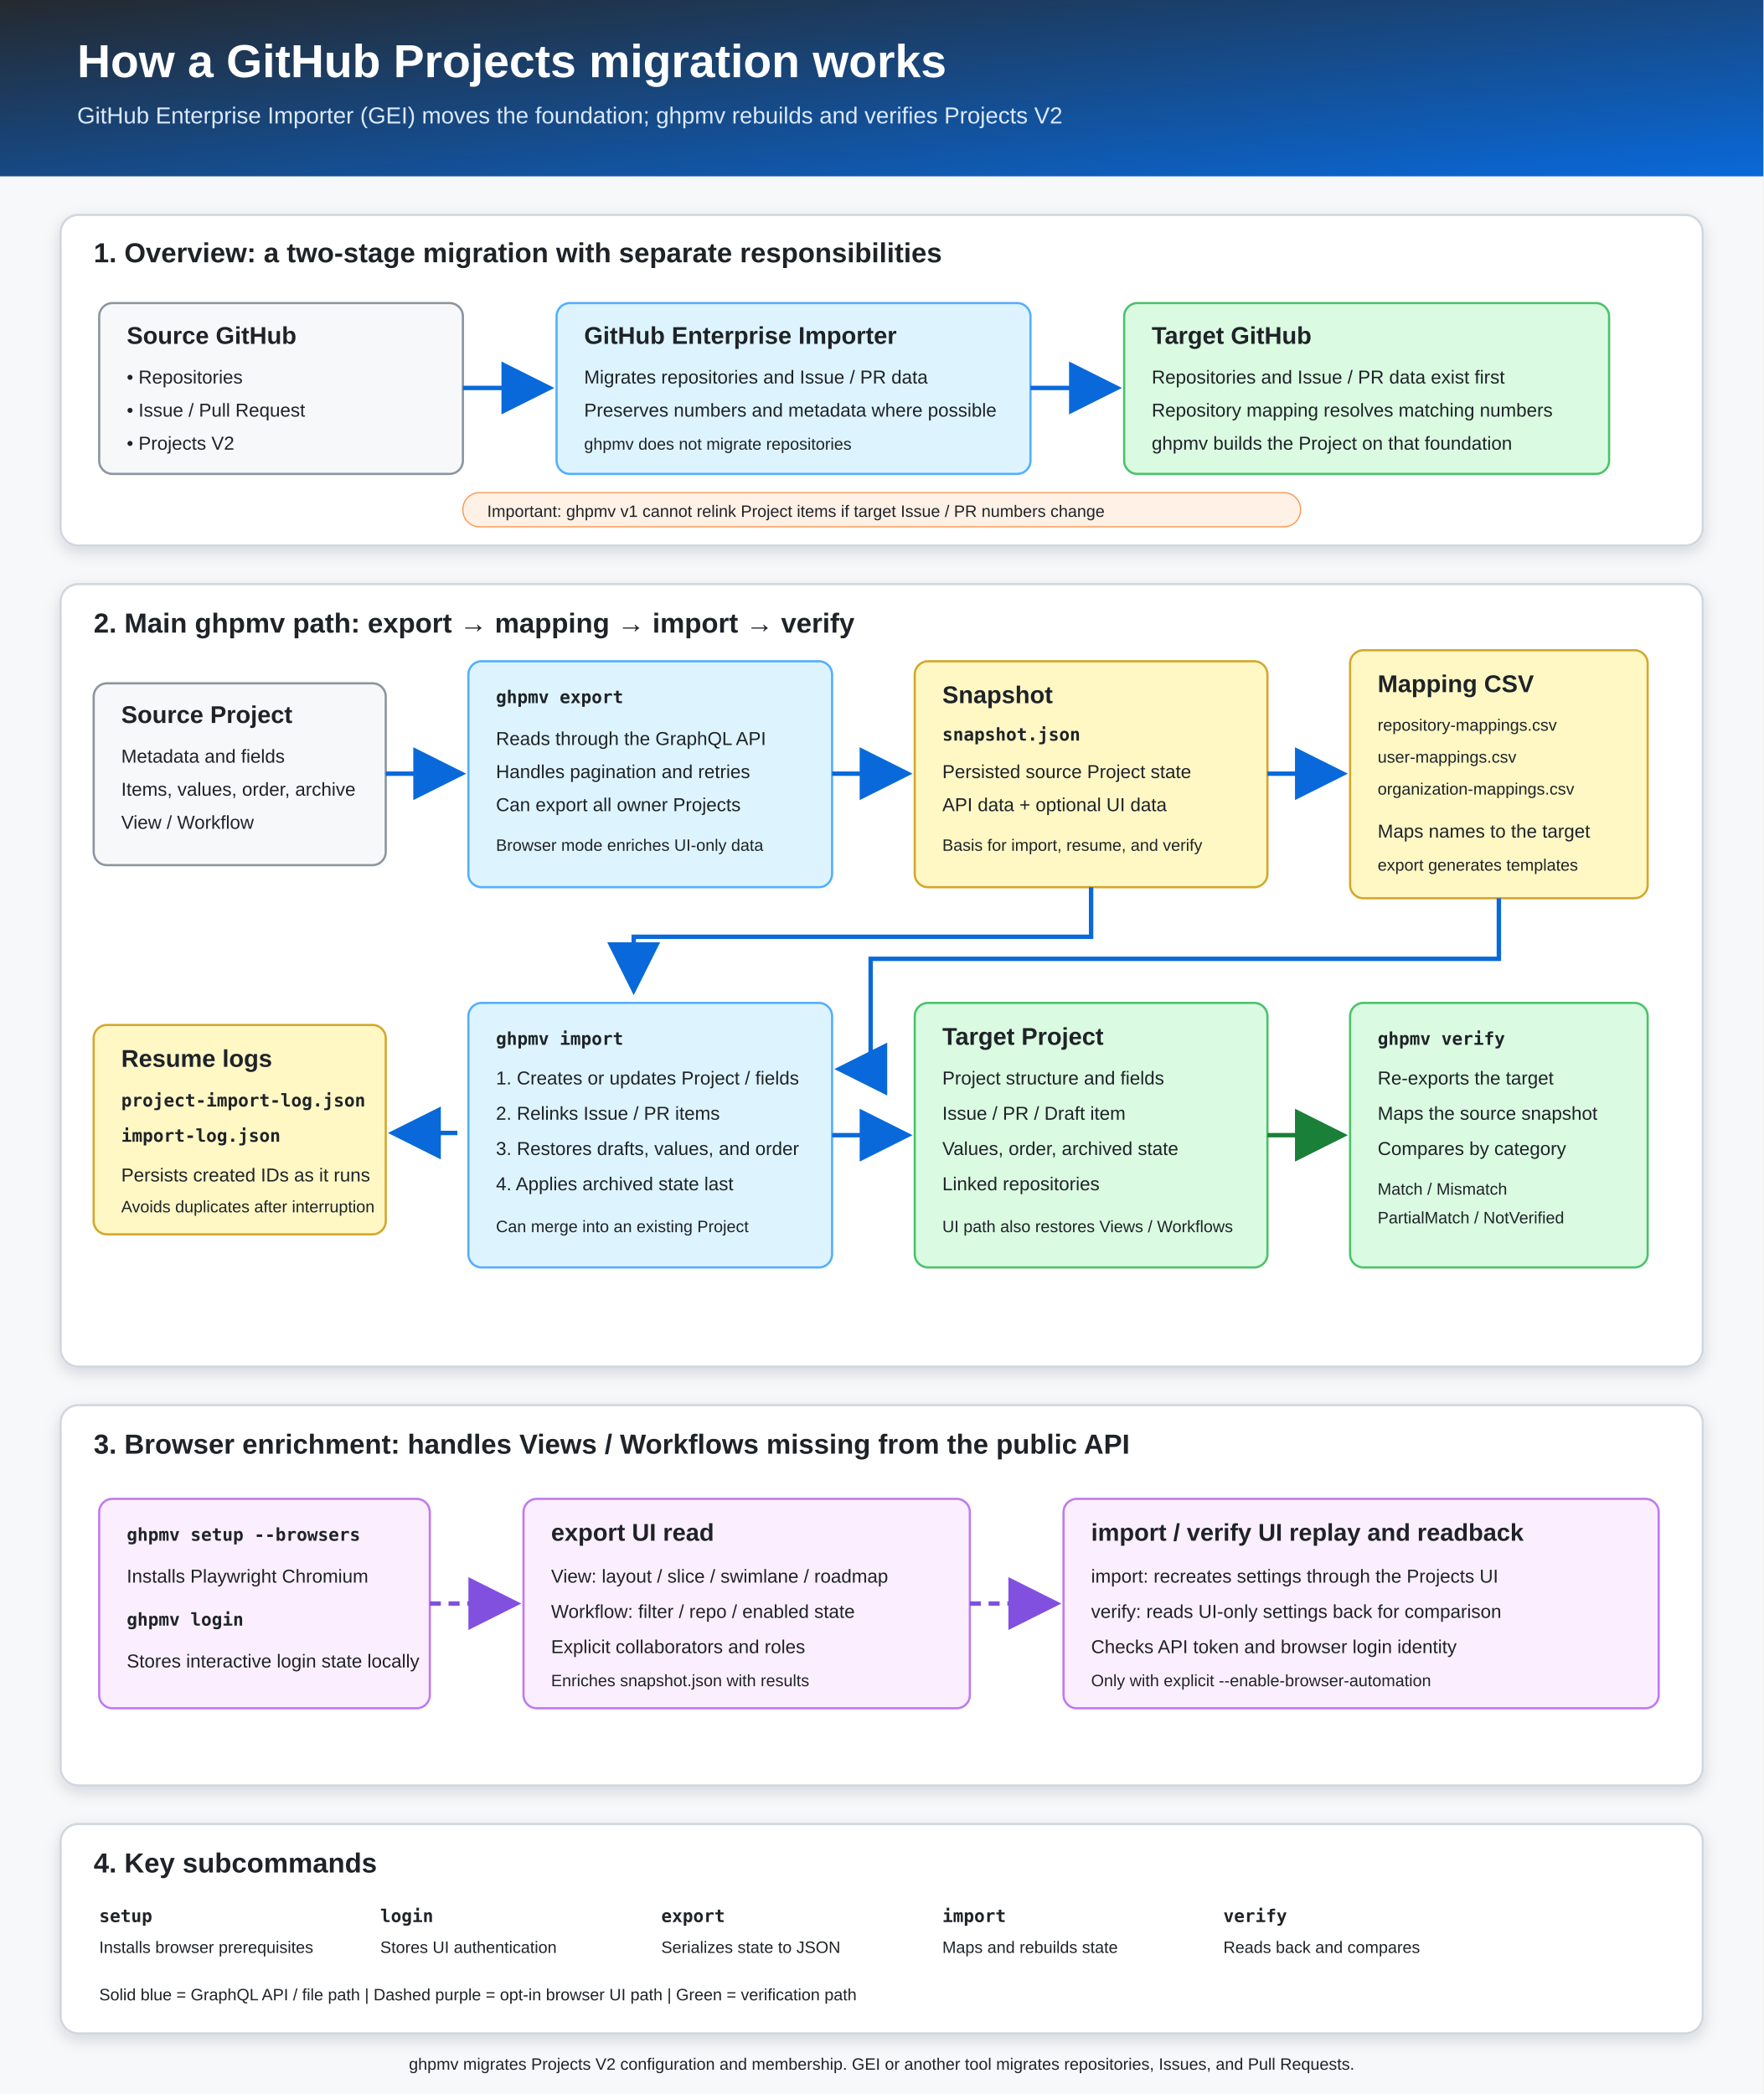
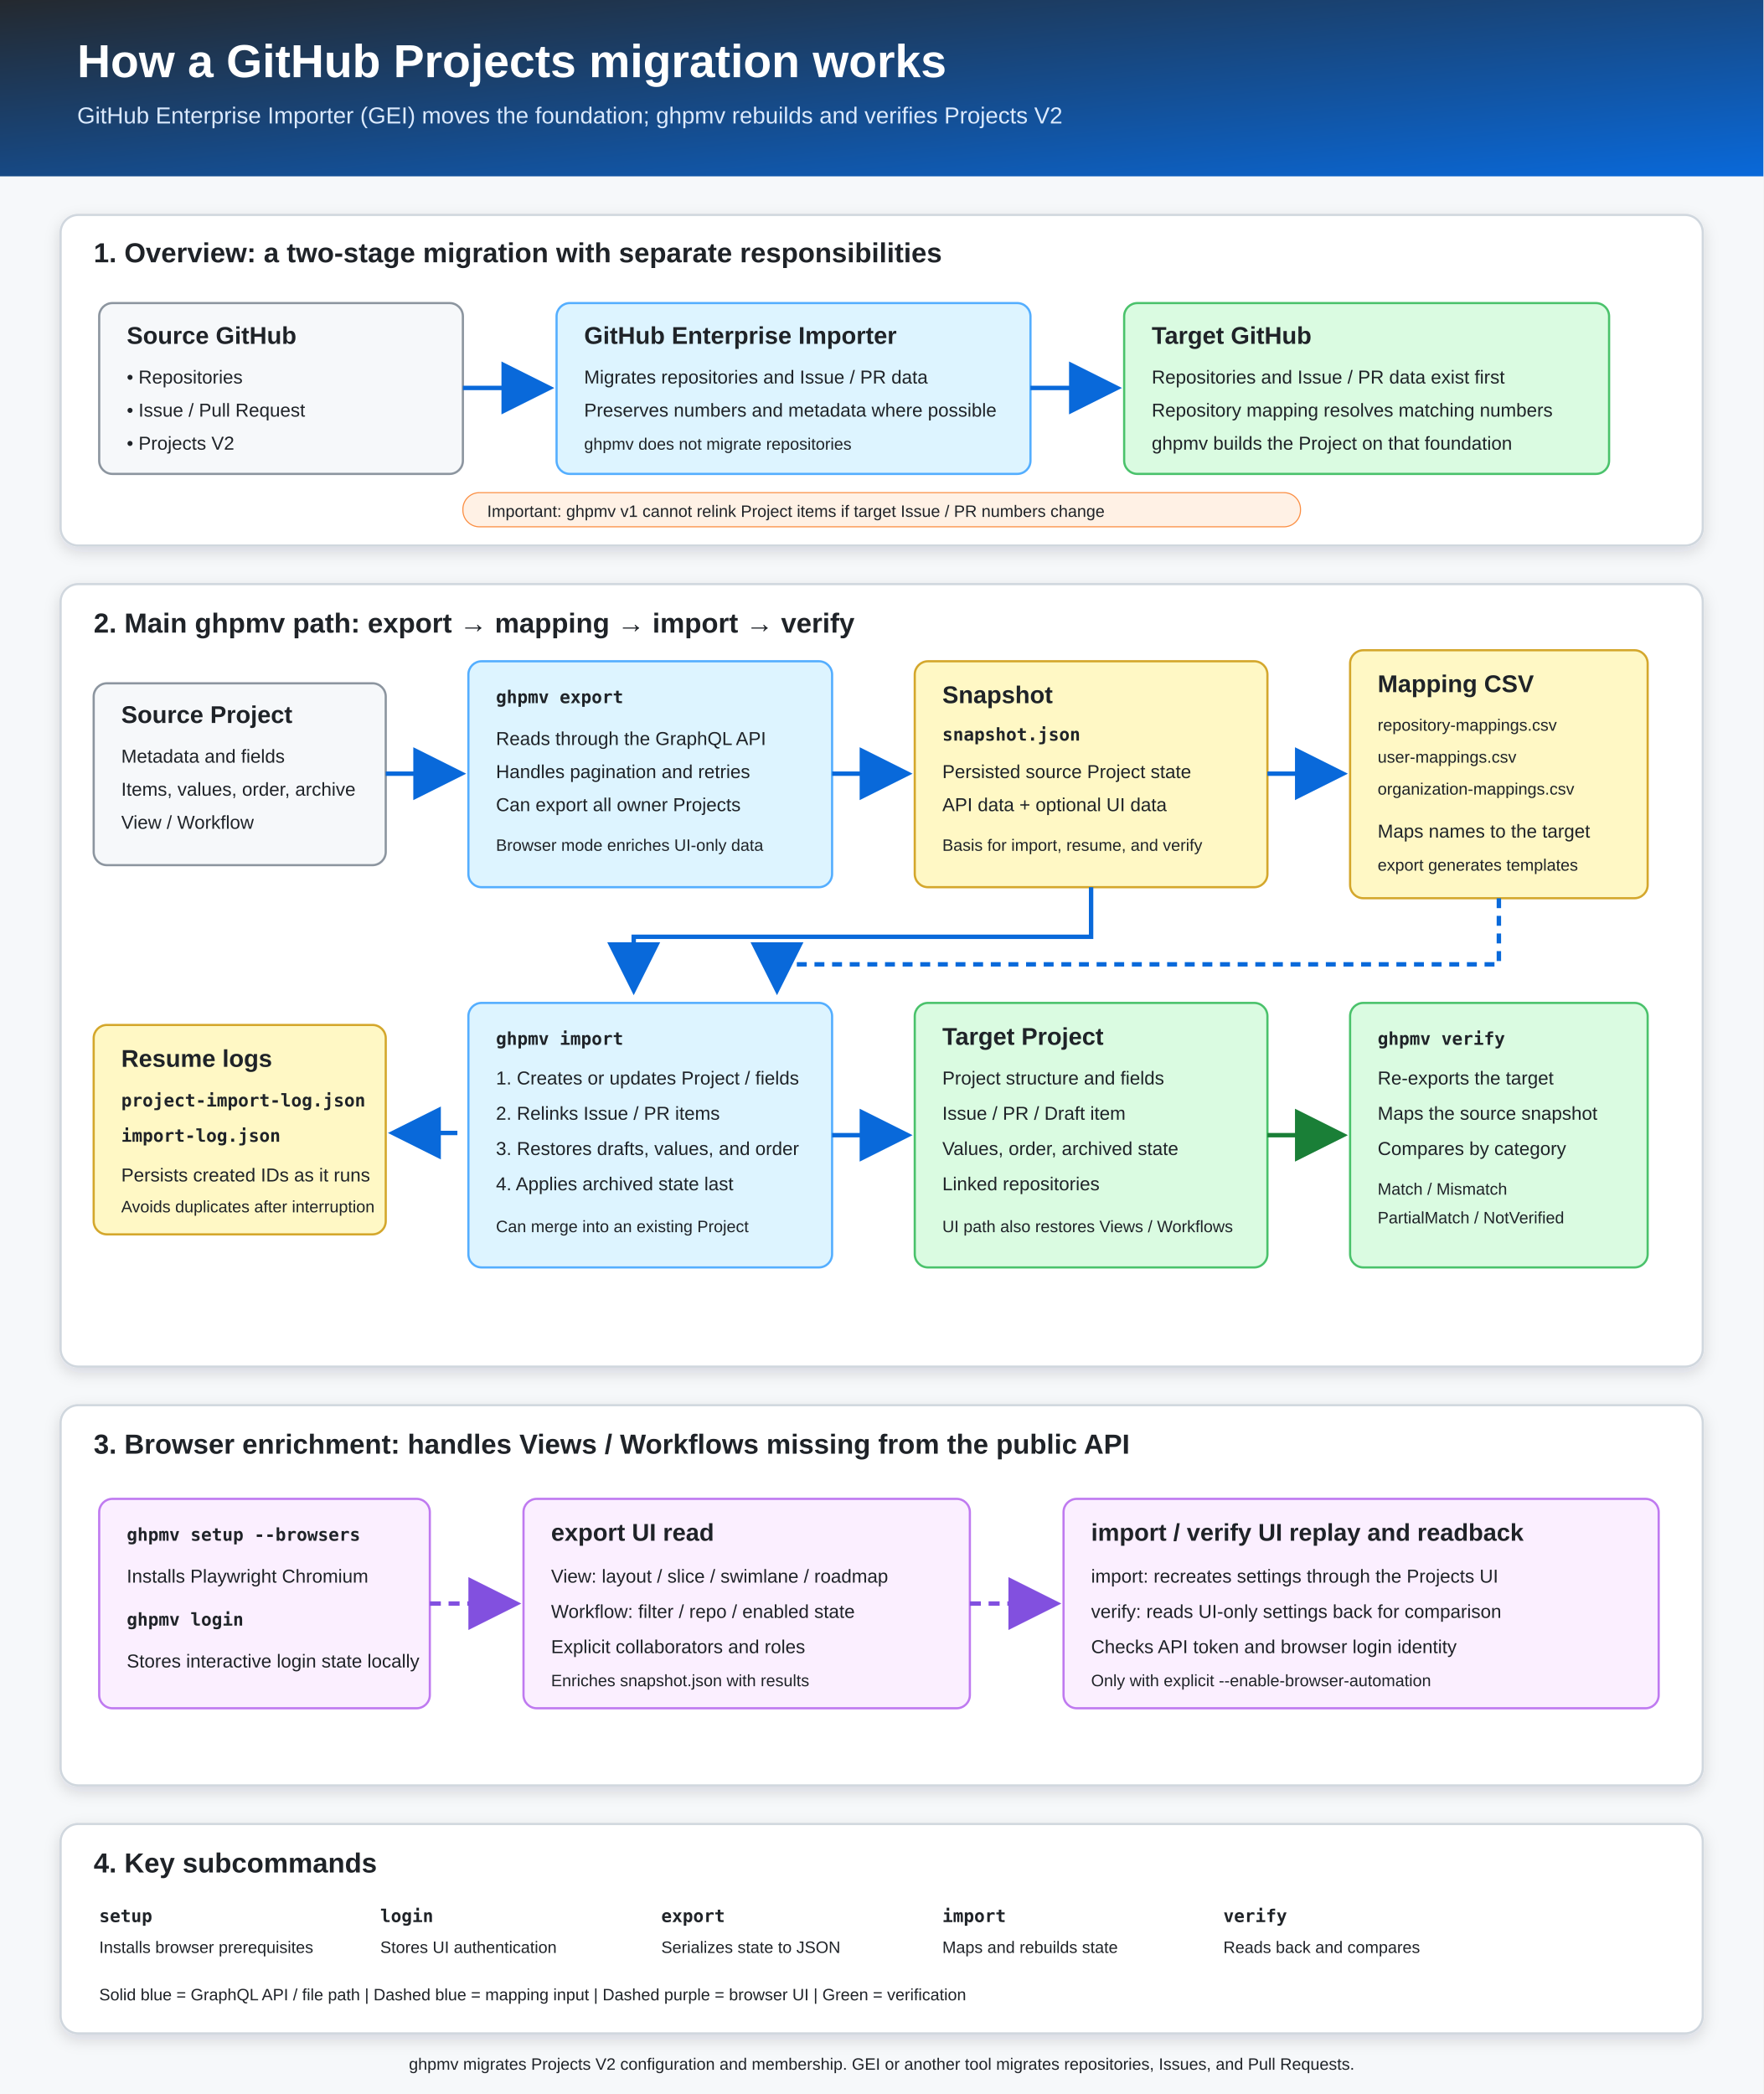
<svg xmlns="http://www.w3.org/2000/svg" width="1600" height="1900" viewBox="0 0 1600 1900" role="img" aria-labelledby="title desc">
  <defs>
    <linearGradient id="header" x1="0" y1="0" x2="1" y2="1">
      <stop offset="0" stop-color="#24292f" />
      <stop offset="1" stop-color="#0969da" />
    </linearGradient>
    <filter id="shadow" x="-10%" y="-10%" width="120%" height="130%">
      <feDropShadow dx="0" dy="5" stdDeviation="7" flood-color="#1f2328" flood-opacity=".14" />
    </filter>
    <marker id="arrow-blue" markerWidth="12" markerHeight="12" refX="10" refY="6" orient="auto">
      <path d="M0,0 L12,6 L0,12 Z" fill="#0969da" />
    </marker>
    <marker id="arrow-purple" markerWidth="12" markerHeight="12" refX="10" refY="6" orient="auto">
      <path d="M0,0 L12,6 L0,12 Z" fill="#8250df" />
    </marker>
    <marker id="arrow-green" markerWidth="12" markerHeight="12" refX="10" refY="6" orient="auto">
      <path d="M0,0 L12,6 L0,12 Z" fill="#1a7f37" />
    </marker>
    <style>
      text { font-family: "Segoe UI", "Helvetica Neue", Arial, sans-serif; fill: #1f2328; }
      .title { font-size: 42px; font-weight: 700; fill: #fff; }
      .subtitle { font-size: 21px; fill: #dbeafe; }
      .section { font-size: 25px; font-weight: 700; }
      .box-title { font-size: 22px; font-weight: 700; }
      .body { font-size: 17px; }
      .small { font-size: 15px; }
      .code { font-family: "Cascadia Mono", "Consolas", monospace; font-size: 16px; font-weight: 700; }
      .label { font-size: 15px; font-weight: 700; }
      .card { fill: #fff; stroke: #d0d7de; stroke-width: 2; rx: 16; filter: url(#shadow); }
      .api { fill: #ddf4ff; stroke: #54aeff; stroke-width: 2; rx: 12; }
      .ui { fill: #fbefff; stroke: #bf7af0; stroke-width: 2; rx: 12; }
      .file { fill: #fff8c5; stroke: #d4a72c; stroke-width: 2; rx: 12; }
      .ok { fill: #dafbe1; stroke: #4ac26b; stroke-width: 2; rx: 12; }
      .muted { fill: #f6f8fa; stroke: #8c959f; stroke-width: 2; rx: 12; }
      .flow { fill: none; stroke: #0969da; stroke-width: 4; marker-end: url(#arrow-blue); }
+       .mapping-flow { fill: none; stroke: #0969da; stroke-width: 4; stroke-dasharray: 9 7; marker-end: url(#arrow-blue); }
      .ui-flow { fill: none; stroke: #8250df; stroke-width: 4; stroke-dasharray: 10 7; marker-end: url(#arrow-purple); }
      .verify-flow { fill: none; stroke: #1a7f37; stroke-width: 4; marker-end: url(#arrow-green); }
    </style>
  </defs>
  <rect width="1600" height="1900" fill="#f6f8fa" />
  <rect width="1600" height="160" fill="url(#header)" />
  <text class="title" x="70" y="70">How a GitHub Projects migration works</text>
  <text class="subtitle" x="70" y="112">GitHub Enterprise Importer (GEI) moves the foundation; ghpmv rebuilds and verifies Projects V2</text>
  <rect class="card" x="55" y="195" width="1490" height="300" />
  <text class="section" x="85" y="238">1. Overview: a two-stage migration with separate responsibilities</text>
  <rect class="muted" x="90" y="275" width="330" height="155" />
  <text class="box-title" x="115" y="312">Source GitHub</text>
  <text class="body" x="115" y="348">• Repositories</text>
  <text class="body" x="115" y="378">• Issue / Pull Request</text>
  <text class="body" x="115" y="408">• Projects V2</text>
  <rect class="api" x="505" y="275" width="430" height="155" />
  <text class="box-title" x="530" y="312">GitHub Enterprise Importer</text>
  <text class="body" x="530" y="348">Migrates repositories and Issue / PR data</text>
  <text class="body" x="530" y="378">Preserves numbers and metadata where possible</text>
  <text class="small" x="530" y="408">ghpmv does not migrate repositories</text>
  <rect class="ok" x="1020" y="275" width="440" height="155" />
  <text class="box-title" x="1045" y="312">Target GitHub</text>
  <text class="body" x="1045" y="348">Repositories and Issue / PR data exist first</text>
  <text class="body" x="1045" y="378">Repository mapping resolves matching numbers</text>
  <text class="body" x="1045" y="408">ghpmv builds the Project on that foundation</text>
  <path class="flow" d="M420 352 H495" />
  <path class="flow" d="M935 352 H1010" />
  <rect x="420" y="447" width="760" height="31" rx="15" fill="#fff1e5" stroke="#fb8f44" />
  <text class="small" x="442" y="469">Important: ghpmv v1 cannot relink Project items if target Issue / PR numbers change</text>
  <rect class="card" x="55" y="530" width="1490" height="710" />
  <text class="section" x="85" y="574">2. Main ghpmv path: export → mapping → import → verify</text>
  <rect class="muted" x="85" y="620" width="265" height="165" />
  <text class="box-title" x="110" y="656">Source Project</text>
  <text class="body" x="110" y="692">Metadata and fields</text>
  <text class="body" x="110" y="722">Items, values, order, archive</text>
  <text class="body" x="110" y="752">View / Workflow</text>
  <rect class="api" x="425" y="600" width="330" height="205" />
  <text class="code" x="450" y="638">ghpmv export</text>
  <text class="body" x="450" y="676">Reads through the GraphQL API</text>
  <text class="body" x="450" y="706">Handles pagination and retries</text>
  <text class="body" x="450" y="736">Can export all owner Projects</text>
  <text class="small" x="450" y="772">Browser mode enriches UI-only data</text>
  <path class="flow" d="M350 702 H415" />
  <rect class="file" x="830" y="600" width="320" height="205" />
  <text class="box-title" x="855" y="638">Snapshot</text>
  <text class="code" x="855" y="672">snapshot.json</text>
  <text class="body" x="855" y="706">Persisted source Project state</text>
  <text class="body" x="855" y="736">API data + optional UI data</text>
  <text class="small" x="855" y="772">Basis for import, resume, and verify</text>
  <path class="flow" d="M755 702 H820" />
  <rect class="file" x="1225" y="590" width="270" height="225" />
  <text class="box-title" x="1250" y="628">Mapping CSV</text>
  <text class="small" x="1250" y="663">repository-mappings.csv</text>
  <text class="small" x="1250" y="692">user-mappings.csv</text>
  <text class="small" x="1250" y="721">organization-mappings.csv</text>
  <text class="body" x="1250" y="760">Maps names to the target</text>
  <text class="small" x="1250" y="790">export generates templates</text>
  <path class="flow" d="M1150 702 H1215" />
  <rect class="api" x="425" y="910" width="330" height="240" />
  <text class="code" x="450" y="948">ghpmv import</text>
  <text class="body" x="450" y="984">1. Creates or updates Project / fields</text>
  <text class="body" x="450" y="1016">2. Relinks Issue / PR items</text>
  <text class="body" x="450" y="1048">3. Restores drafts, values, and order</text>
  <text class="body" x="450" y="1080">4. Applies archived state last</text>
  <text class="small" x="450" y="1118">Can merge into an existing Project</text>
  <path class="flow" d="M990 805 V850 H575 V895" />
-   <path class="flow" d="M1360 815 V870 H790 V970 H765" />
+   <path class="mapping-flow" d="M1360 815 V875 H705 V895" />
  <rect class="file" x="85" y="930" width="265" height="190" />
  <text class="box-title" x="110" y="968">Resume logs</text>
  <text class="code" x="110" y="1004">project-import-log.json</text>
  <text class="code" x="110" y="1036">import-log.json</text>
  <text class="body" x="110" y="1072">Persists created IDs as it runs</text>
  <text class="small" x="110" y="1100">Avoids duplicates after interruption</text>
  <path class="flow" d="M415 1028 H360" />
  <rect class="ok" x="830" y="910" width="320" height="240" />
  <text class="box-title" x="855" y="948">Target Project</text>
  <text class="body" x="855" y="984">Project structure and fields</text>
  <text class="body" x="855" y="1016">Issue / PR / Draft item</text>
  <text class="body" x="855" y="1048">Values, order, archived state</text>
  <text class="body" x="855" y="1080">Linked repositories</text>
  <text class="small" x="855" y="1118">UI path also restores Views / Workflows</text>
  <path class="flow" d="M755 1030 H820" />
  <rect class="ok" x="1225" y="910" width="270" height="240" />
  <text class="code" x="1250" y="948">ghpmv verify</text>
  <text class="body" x="1250" y="984">Re-exports the target</text>
  <text class="body" x="1250" y="1016">Maps the source snapshot</text>
  <text class="body" x="1250" y="1048">Compares by category</text>
  <text class="small" x="1250" y="1084">Match / Mismatch</text>
  <text class="small" x="1250" y="1110">PartialMatch / NotVerified</text>
  <path class="verify-flow" d="M1150 1030 H1215" />
  <rect class="card" x="55" y="1275" width="1490" height="345" />
  <text class="section" x="85" y="1319">3. Browser enrichment: handles Views / Workflows missing from the public API</text>
  <rect class="ui" x="90" y="1360" width="300" height="190" />
  <text class="code" x="115" y="1398">ghpmv setup --browsers</text>
  <text class="body" x="115" y="1436">Installs Playwright Chromium</text>
  <text class="code" x="115" y="1475">ghpmv login</text>
  <text class="body" x="115" y="1513">Stores interactive login state locally</text>
  <rect class="ui" x="475" y="1360" width="405" height="190" />
  <text class="box-title" x="500" y="1398">export UI read</text>
  <text class="body" x="500" y="1436">View: layout / slice / swimlane / roadmap</text>
  <text class="body" x="500" y="1468">Workflow: filter / repo / enabled state</text>
  <text class="body" x="500" y="1500">Explicit collaborators and roles</text>
  <text class="small" x="500" y="1530">Enriches snapshot.json with results</text>
  <rect class="ui" x="965" y="1360" width="540" height="190" />
  <text class="box-title" x="990" y="1398">import / verify UI replay and readback</text>
  <text class="body" x="990" y="1436">import: recreates settings through the Projects UI</text>
  <text class="body" x="990" y="1468">verify: reads UI-only settings back for comparison</text>
  <text class="body" x="990" y="1500">Checks API token and browser login identity</text>
  <text class="small" x="990" y="1530">Only with explicit --enable-browser-automation</text>
  <path class="ui-flow" d="M390 1455 H465" />
  <path class="ui-flow" d="M880 1455 H955" />
  <rect class="card" x="55" y="1655" width="1490" height="190" />
  <text class="section" x="85" y="1699">4. Key subcommands</text>
  <text class="code" x="90" y="1744">setup</text>
  <text class="small" x="90" y="1772">Installs browser prerequisites</text>
  <text class="code" x="345" y="1744">login</text>
  <text class="small" x="345" y="1772">Stores UI authentication</text>
  <text class="code" x="600" y="1744">export</text>
  <text class="small" x="600" y="1772">Serializes state to JSON</text>
  <text class="code" x="855" y="1744">import</text>
  <text class="small" x="855" y="1772">Maps and rebuilds state</text>
  <text class="code" x="1110" y="1744">verify</text>
  <text class="small" x="1110" y="1772">Reads back and compares</text>
-   <text class="small" x="90" y="1815">Solid blue = GraphQL API / file path | Dashed purple = opt-in browser UI path | Green = verification path</text>
+   <text class="small" x="90" y="1815">Solid blue = GraphQL API / file path | Dashed blue = mapping input | Dashed purple = browser UI | Green = verification</text>
  <text class="small" x="800" y="1878" text-anchor="middle" fill="#57606a">ghpmv migrates Projects V2 configuration and membership. GEI or another tool migrates repositories, Issues, and Pull Requests.</text>
</svg>
